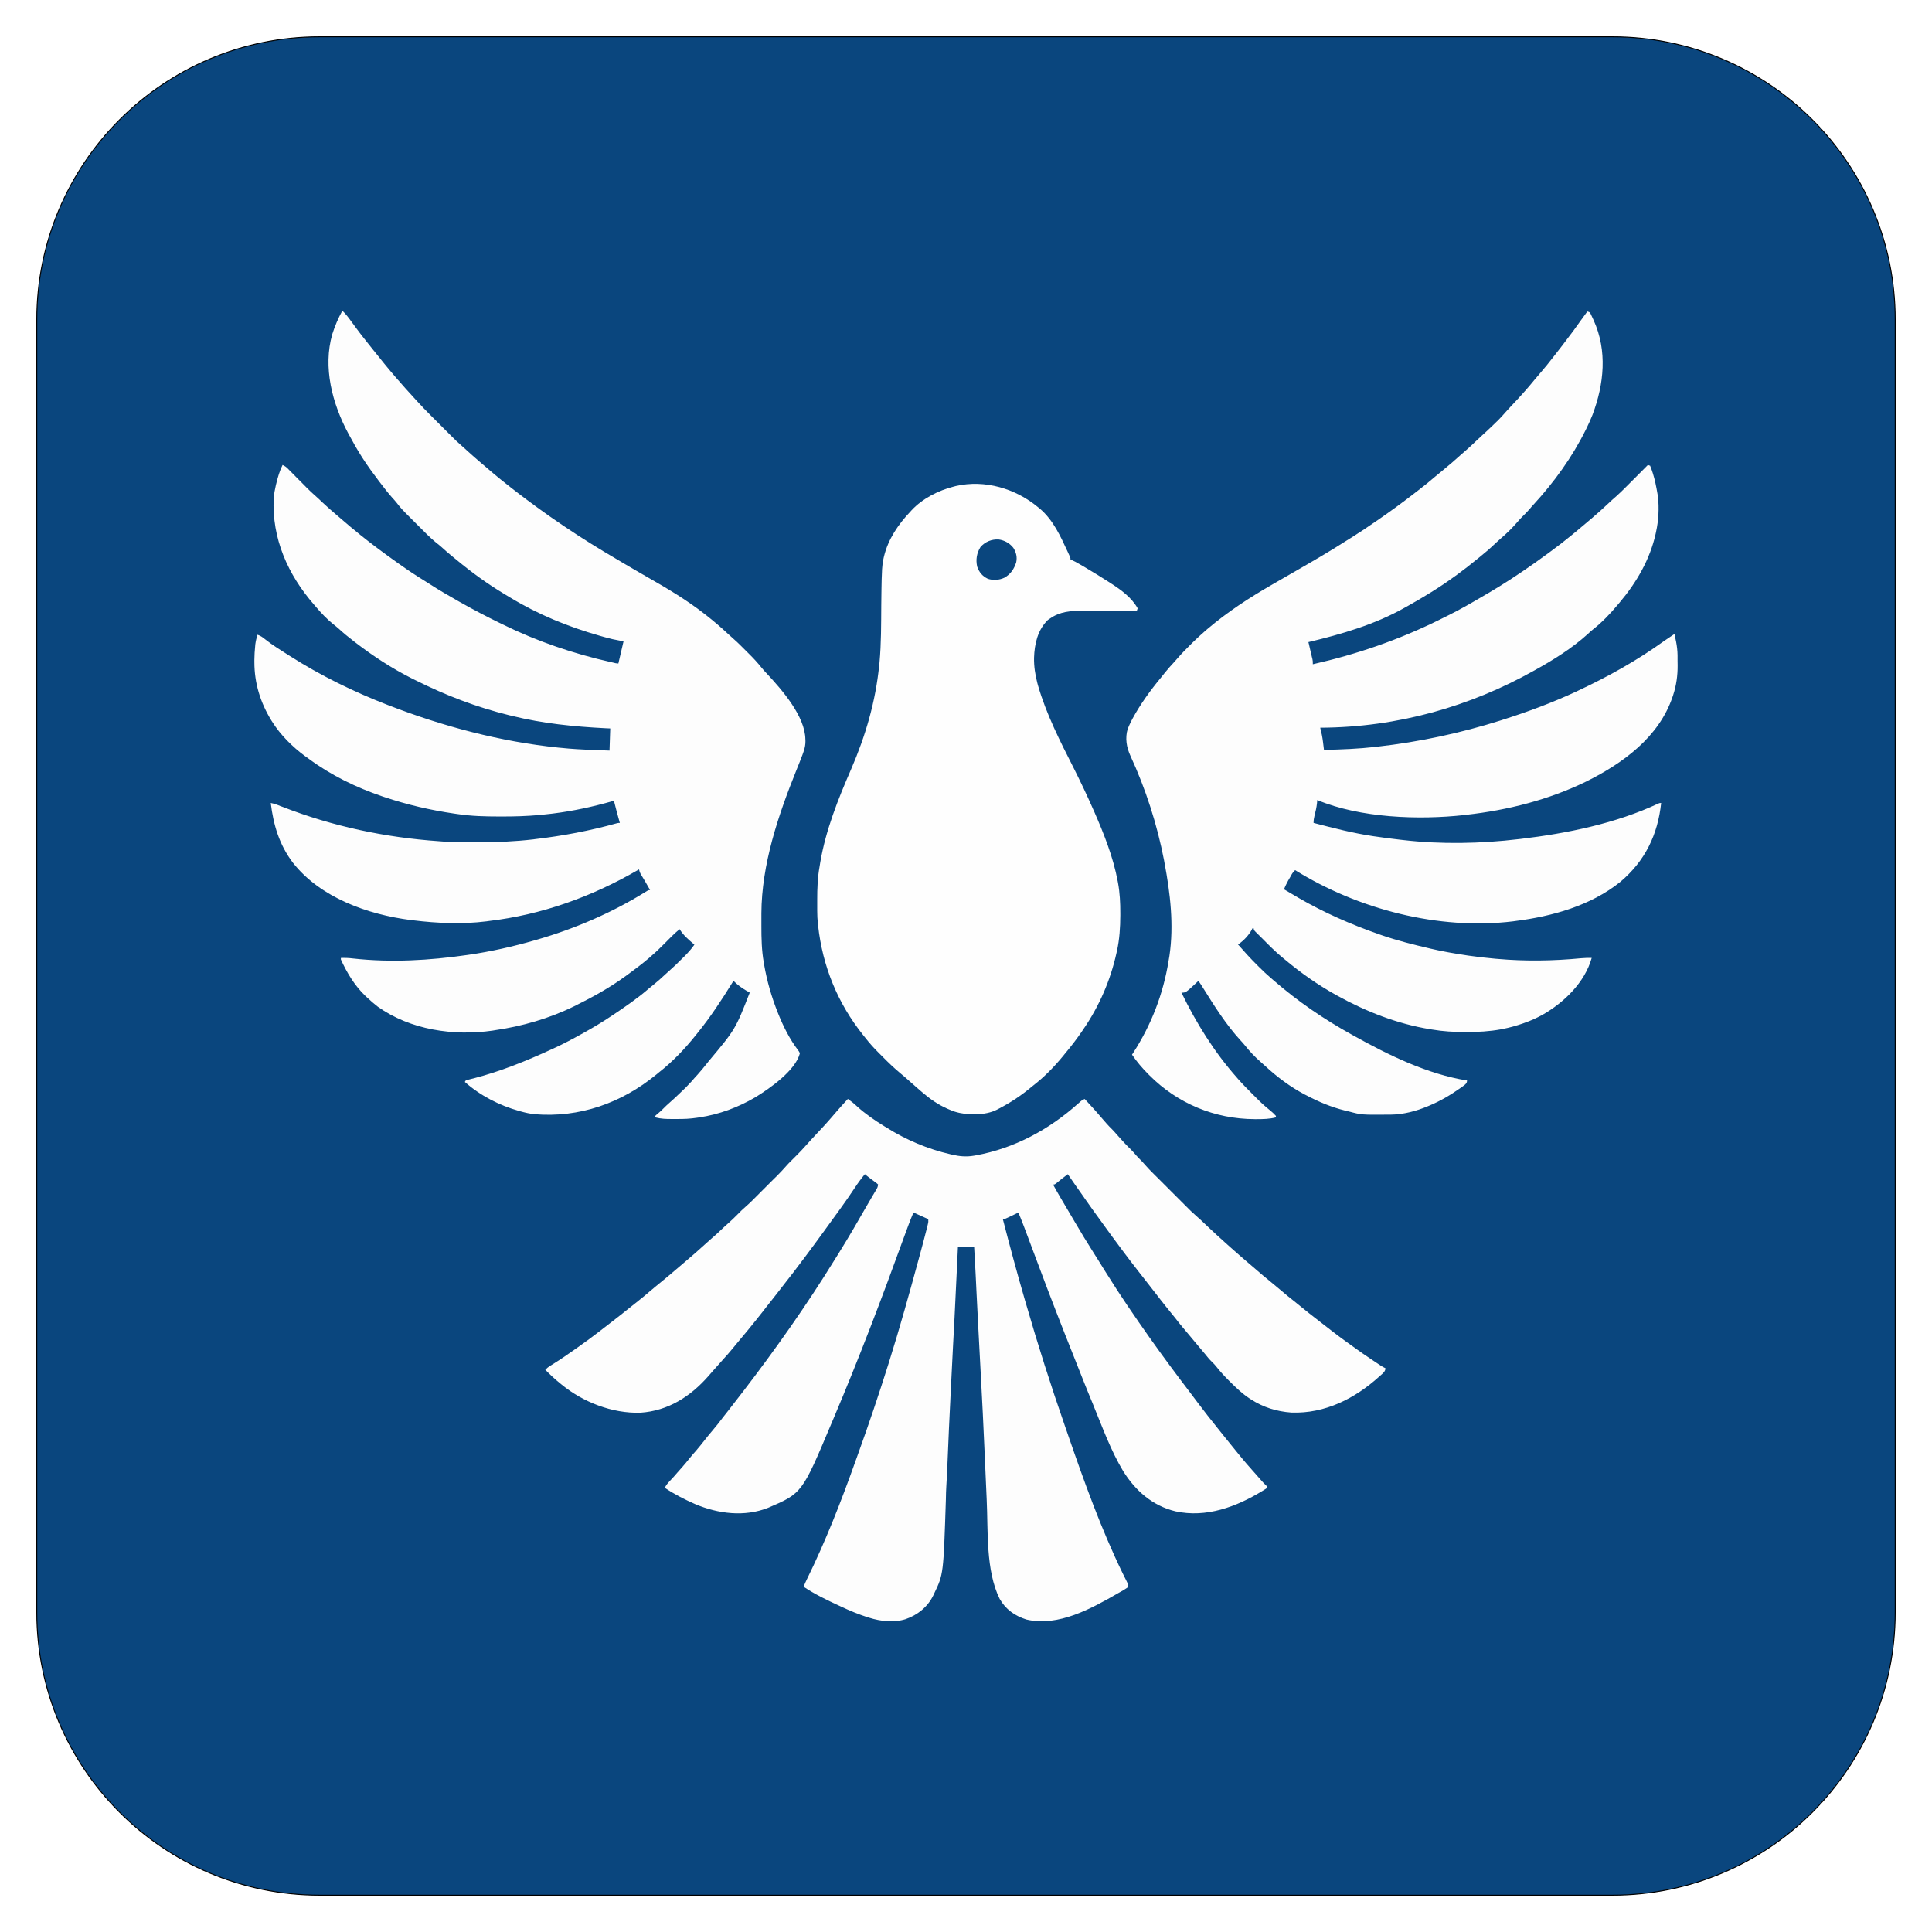
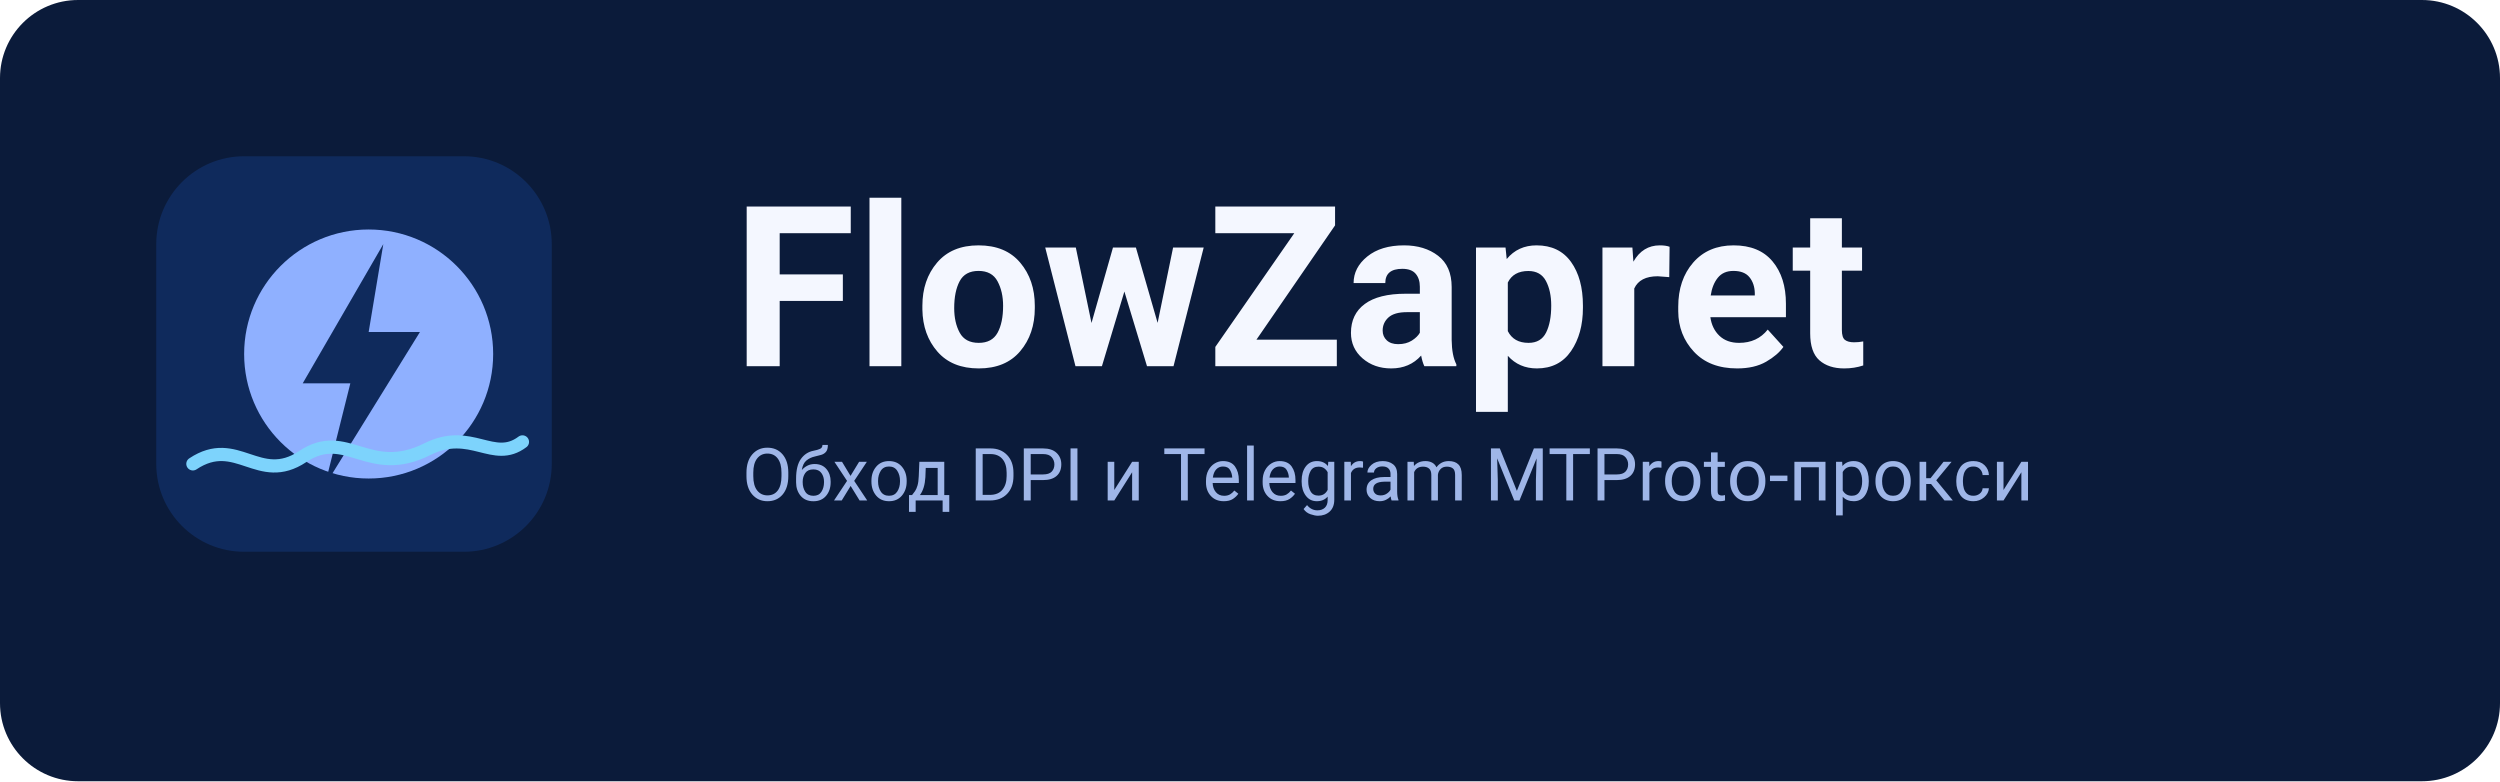
- <svg xmlns="http://www.w3.org/2000/svg" xmlns:ns1="https://boxy-svg.com" id="vector" width="512" height="512" viewBox="0 0 2048 2048">
-   <defs>
-     <ns1:export>
-       <ns1:file format="svg" href="#object-0" />
-     </ns1:export>
-   </defs>
-   <rect style="stroke: rgb(0, 0, 0); fill: rgb(10, 70, 126);" x="39" y="39" width="1970" height="1970" rx="300" ry="300" />
-   <g style="" transform="matrix(0.782315, 0, 0, 0.782315, 222.8688, 233.1652)" id="object-0">
-     <path fill="#FDFDFD" d="M1866,124c3,1 3,1 4.1,2.5 1.1,2.3 2.2,4.5 3.2,6.8l1.2,2.6C1893.3,177.3 1888.6,222.5 1873,264c-2.4,6.1 -5.1,12.1 -8,18l-1.4,2.8c-18.3,36.9 -42.8,70.7 -70.7,101 -1.9,2 -3.7,4.1 -5.4,6.2 -3.3,3.8 -6.8,7.2 -10.3,10.7 -1.9,1.9 -3.6,3.8 -5.4,5.9 -7.2,8.4 -15.2,16.3 -23.6,23.4 -2.4,2.1 -4.8,4.3 -7.2,6.5C1734.6,444.7 1727.9,450.5 1721,456c-1.2,1 -2.5,2 -3.7,3C1708.1,466.6 1698.7,473.9 1689,481l-2,1.4C1666,497.8 1643.7,511.3 1621,524l-2.2,1.2C1578.1,548.2 1533.2,561.2 1488,572l0.6,2.3C1489.4,577.8 1490.2,581.3 1491,584.8l0.9,3.7 0.8,3.5 0.8,3.2C1494,598 1494,598 1494,602c59.7,-13.5 116,-32.9 171,-60l3.2,-1.6c14.6,-7.1 28.9,-14.6 42.9,-22.8 2.9,-1.7 5.9,-3.4 8.8,-5.1 18.8,-10.8 37.3,-22.1 55.2,-34.3 2.2,-1.5 4.3,-2.9 6.5,-4.4 9.3,-6.3 18.4,-12.7 27.4,-19.4 2.2,-1.6 4.4,-3.2 6.6,-4.8 9.8,-7.1 19.3,-14.5 28.7,-22.2 2.5,-2 4.9,-4 7.4,-6.1 6.2,-5.1 12.2,-10.2 18.3,-15.4l1.8,-1.5c8.1,-6.9 15.9,-13.9 23.6,-21.2 3,-2.9 6.1,-5.7 9.3,-8.4 4.8,-4.2 9.2,-8.6 13.7,-13.1l2.6,-2.6c2.7,-2.7 5.4,-5.4 8.1,-8.1 1.8,-1.8 3.7,-3.7 5.5,-5.5C1939,341 1943.5,336.5 1948,332l3,1c1.1,2.6 2.1,5.1 2.9,7.8l0.8,2.4C1957.6,352.3 1959.4,361.6 1961,371l0.6,3.3C1963.4,390.5 1962.5,407.1 1959,423l-0.5,2.3C1950.8,459.9 1932.7,491.1 1910,518c-0.9,1.1 -1.8,2.2 -2.7,3.2 -10.2,12.3 -21.3,23.9 -33.9,33.8 -2.4,1.9 -4.7,4 -6.9,6.1 -21.2,19.2 -46.6,35.1 -71.6,48.9l-2.7,1.5C1708,658.5 1609.8,687.6 1504,688l0.6,2.5 0.8,3.5 0.8,3.4c1.4,6.8 2,13.7 2.9,20.6 23.5,-0.4 46.7,-1.4 70,-4l2.3,-0.3C1638.3,707.3 1694.3,695.3 1749,678l2.1,-0.7C1785.1,666.5 1818.6,654.1 1851,639l3.1,-1.5c40.6,-19 79.6,-40.8 116,-67.1C1974.7,567.2 1979.3,564.1 1984,561c0.5,2.2 1,4.4 1.4,6.6l0.8,3.7c1.2,6.2 1.9,12.2 2,18.5l0,2.2c0,1.5 0,3.1 0,4.6 0,2.3 0,4.6 0.1,6.9 0.1,13.7 -1.7,27 -6,40.1l-0.8,2.4c-18.4,54.7 -67.2,90.1 -116.8,114.8C1813.7,785.7 1758.3,799.7 1702,806l-3.1,0.4C1637.1,813.2 1558.2,810.3 1500,786l-0.3,3.9c-0.6,5.9 -1.9,11.5 -3.4,17.2C1495.5,810.5 1495,813.4 1495,817c26.8,7 53.6,13.9 81,18l2.2,0.3c11.1,1.7 22.3,3.1 33.5,4.4 1.5,0.2 3,0.3 4.5,0.5C1667.7,846.2 1721.6,845.1 1773,839l2.7,-0.3c62.9,-7.5 128.8,-20.9 186.6,-48C1964,790 1964,790 1966,790c-4.6,43.1 -21.8,78.5 -55.2,106.8C1870.8,929.1 1818.2,943.7 1768,950l-2.8,0.4C1664.6,962.6 1555.5,934.1 1470,881c-2.3,2.2 -3.9,4.3 -5.4,7.1l-1.3,2.4L1461.9,892.9l-1.4,2.4C1458.5,899.1 1456.5,902.9 1455,907c5.7,3.4 11.3,6.7 17,10l2,1.2C1508.9,938.5 1545.9,954.7 1584,968l3.4,1.2C1608.6,976.5 1630.2,981.9 1652,987l2.1,0.5c15.7,3.7 31.6,6.4 47.5,8.8l2.5,0.4C1716.3,998.5 1728.6,999.9 1741,1001l3.6,0.3c37.5,3.3 75.4,2.7 112.8,-0.9 4.9,-0.4 9.6,-0.6 14.5,-0.5 -9.3,33.3 -37.7,60.7 -67,77.3 -7.8,4.2 -15.6,7.8 -24,10.7l-2.2,0.8c-9,3.1 -18,5.7 -27.4,7.5l-2.4,0.5c-15.5,2.8 -30.9,3.7 -46.6,3.6l-2.8,-0c-14.7,-0 -29.1,-0.8 -43.7,-3.3l-3.1,-0.5C1608.6,1089.3 1566.2,1072.7 1527,1051l-2,-1.1C1500.6,1036.3 1477.3,1019.9 1456,1002c-1.1,-0.9 -2.1,-1.7 -3.2,-2.6 -9.6,-7.9 -18.3,-16.7 -27,-25.5 -3.2,-3.2 -6.4,-6.4 -9.7,-9.6C1414,962 1414,962 1414,960h-2l-0.7,1.7C1407.2,969.2 1400.8,975.9 1394,981h-2c8.6,9.9 17.3,19.5 26.6,28.7l2.7,2.7C1426.4,1017.5 1431.5,1022.3 1437,1027c1.2,1.1 2.5,2.2 3.7,3.2C1473.4,1058.7 1509.1,1083 1547,1104l2.9,1.6C1596.3,1131.5 1649.9,1157.7 1703,1166c-0.2,3.3 -1.1,4.1 -3.7,6.4 -1.2,0.9 -2.4,1.8 -3.6,2.6l-2,1.4C1680.6,1185.7 1666.8,1193.8 1652,1200l-1.9,0.8c-15.9,6.7 -33.3,11.3 -50.6,11.5l-2.8,0c-36.6,0.3 -36.6,0.3 -53.8,-4.3 -1.8,-0.4 -3.7,-0.9 -5.5,-1.3C1519,1202.1 1501.8,1194.9 1485,1186l-2,-1c-19.5,-10.3 -37.4,-23.7 -53.6,-38.7 -2.1,-2 -4.3,-3.9 -6.5,-5.8 -7.6,-6.7 -14.4,-13.9 -20.7,-21.8 -2.1,-2.6 -4.3,-5.1 -6.6,-7.5 -19.3,-21.2 -34.9,-45.9 -50,-70.1 -2.1,-3.4 -4.3,-6.8 -6.6,-10.1l-1.8,1.7C1321.9,1047 1321.9,1047 1316,1047c20.3,41.6 44.3,80.3 75,115l1.9,2.2c6,6.8 12.3,13.2 18.7,19.6 1.8,1.8 3.5,3.5 5.3,5.3 6,6.1 12.1,11.8 18.8,17.1C1438.7,1208.6 1441.4,1211.1 1444,1214v2c-8.8,2.3 -17.5,2.4 -26.5,2.4l-2.3,-0c-54.2,-0.2 -104.5,-21.2 -142.6,-59.4l-1.5,-1.5C1262.8,1149.2 1255.5,1140.6 1249,1131l1.2,-1.8c24.9,-38.3 41.2,-80.6 48.4,-125.6 0.3,-2.2 0.7,-4.3 1.1,-6.5C1305.9,955.4 1300.8,912 1293,871l-0.6,-3.4c-9.4,-48.6 -24.8,-96.5 -45.5,-141.4 -5.3,-11.4 -7.5,-24 -3.8,-36.4 1.5,-3.8 3.1,-7.3 4.9,-10.8l1.7,-3.3c10.6,-19.5 24,-38.1 38.2,-55.2 2,-2.5 4,-5 6,-7.5 3.9,-4.9 8.1,-9.4 12.3,-14 2,-2.2 4,-4.4 5.9,-6.7 4.5,-5.2 9.4,-10 14.2,-14.9 1.6,-1.6 3.2,-3.2 4.8,-4.8C1336.6,567.3 1342.1,562 1348,557c1,-0.9 2.1,-1.8 3.1,-2.7C1378.5,531 1407.9,511.9 1439,494c2.1,-1.2 4.3,-2.5 6.4,-3.7 8.6,-5 17.3,-10 25.9,-14.9 23.1,-13.3 46.1,-26.6 68.5,-41 2.3,-1.5 4.6,-2.9 6.9,-4.3C1558,423 1569.1,415.6 1580,408l2.5,-1.7c16.2,-11.2 32.2,-22.8 47.8,-34.9 2,-1.6 4.1,-3.1 6.1,-4.7 8.1,-6.2 16,-12.5 23.7,-19.2 2.8,-2.4 5.6,-4.7 8.4,-6.9 9.2,-7.5 18.3,-15.3 27.1,-23.3 2.1,-1.9 4.2,-3.7 6.3,-5.5 4.3,-3.7 8.4,-7.6 12.5,-11.5 4.9,-4.7 9.9,-9.3 14.9,-13.8 4.7,-4.3 9.2,-8.7 13.7,-13.1l1.9,-1.8c3.7,-3.7 7.1,-7.5 10.5,-11.4 3.1,-3.6 6.5,-7 9.7,-10.5 5.5,-5.8 10.8,-11.6 16.1,-17.6l1.7,-1.9c4.1,-4.6 7.9,-9.3 11.8,-14 2.7,-3.3 5.6,-6.6 8.4,-9.9 5.5,-6.3 10.7,-12.8 15.8,-19.4 1.3,-1.7 2.7,-3.5 4.1,-5.2 6.3,-8 12.5,-16.1 18.6,-24.3 1.8,-2.4 3.7,-4.9 5.5,-7.3C1853.3,141.3 1859.7,132.7 1866,124ZM179,123c4.5,4.2 8.1,9 11.7,14 1.2,1.7 2.5,3.4 3.8,5.1l1.8,2.5C200.1,149.8 204,154.9 208,160l1.3,1.6c7,8.9 14.1,17.8 21.2,26.5C231.8,189.8 233.1,191.4 234.4,193c5.8,7.1 11.6,14.1 17.6,21l1.6,1.8c7.1,8.2 14.3,16.3 21.7,24.3 1.4,1.5 2.7,3 4.1,4.5 6.4,7.1 13,13.9 19.7,20.6 1,1 2,2 3.1,3.1 2.1,2.1 4.2,4.2 6.3,6.3 2.7,2.7 5.4,5.4 8.1,8.1 2.1,2.1 4.2,4.2 6.3,6.3 1,1 2,2 3,3 5,5.1 10.1,10 15.6,14.7 2.5,2.1 4.9,4.4 7.3,6.6 6.1,5.6 12.3,10.9 18.6,16.3 1.8,1.5 3.6,3.1 5.4,4.6C379.7,340.2 386.8,346.2 394,352l2.3,1.8C410.9,365.6 425.8,376.9 441,388l2.3,1.7C454.7,398 466.3,406.1 478,414l3.3,2.2c22.4,15.1 45.4,29.4 68.7,43 3.4,2 6.8,4 10.1,6C570.9,471.5 581.7,477.9 592.6,484.1 619.4,499.3 645.7,515 670,534l2.7,2.1c9.9,7.8 19.4,15.9 28.6,24.5 2.7,2.5 5.4,5 8.2,7.4 5.4,4.7 10.5,9.9 15.6,15 1.7,1.7 3.4,3.4 5.1,5.1 6,5.9 11.5,11.9 16.8,18.5 2.3,2.9 4.7,5.5 7.3,8.2 20.5,22 51.7,57.6 52.1,89l0.1,2.2C806.7,714.9 803.2,722.9 800,731l-0.8,2.2c-1.7,4.4 -3.5,8.8 -5.3,13.2 -24.5,60.9 -46.8,126.9 -47.1,193.2l-0,3.2c-0,3.4 -0,6.8 -0,10.3l-0,3.5C746.8,973.3 747.1,989.6 750,1006l0.5,3.1C754.4,1031.4 760.6,1053 769,1074l0.8,2c6.8,16.9 15.5,34.3 26.6,48.8C797.6,1126.4 797.6,1126.4 799,1129c-5.8,23.4 -40.7,47.7 -60.3,59.7 -23.3,13.7 -49,23.3 -75.8,27.3l-3.3,0.5c-9.1,1.4 -18,1.8 -27.3,1.7 -2.3,-0 -4.6,0 -6.9,0C617.9,1218.3 610.5,1218 603,1216v-2c1.5,-1.5 1.5,-1.5 3.6,-3.2 2.8,-2.3 5.4,-4.7 7.9,-7.3 2.3,-2.4 4.7,-4.6 7.2,-6.8 4.2,-3.7 8.3,-7.4 12.3,-11.3l2,-1.9c8.4,-7.9 8.4,-7.9 16.3,-16.4 2.6,-3.1 5.3,-6.1 8.1,-9.1 4.4,-4.9 8.5,-9.9 12.6,-15.1l2.2,-2.8C711.5,1096.8 711.5,1096.8 731,1047c-1.9,-1.3 -1.9,-1.3 -4.4,-2.6 -6.4,-3.7 -12.4,-8.1 -17.6,-13.4l-1.2,1.9C693,1056.8 677.8,1080.1 660,1102l-2,2.5C643.4,1122.8 626.5,1140.6 608,1155c-1.2,0.9 -2.3,1.9 -3.5,2.9 -47.1,38.7 -104.2,58.9 -165.2,53.8C433.1,1211 427.1,1209.7 421,1208l-2.5,-0.7C391.9,1199.9 365.6,1186.4 345,1168c1,-2 1,-2 3,-2.7l2.6,-0.6 3,-0.8L357,1163.1c36.3,-9.4 70.9,-23.4 105,-39.1l2.9,-1.3C478.6,1116.4 491.8,1109.4 505,1102l2.7,-1.5C519.8,1093.7 531.5,1086.7 543,1079l2.6,-1.7c16.7,-11.2 33.4,-22.6 48.6,-35.8 2.6,-2.2 5.2,-4.3 7.8,-6.4 4.6,-3.6 8.9,-7.6 13.2,-11.6 2.8,-2.6 5.6,-5.2 8.5,-7.7 4.9,-4.2 9.4,-8.7 14,-13.3 1.5,-1.4 2.9,-2.9 4.4,-4.3C647.2,993.1 651.9,988 656,982l-1.6,-1.4C647.5,974.7 640.7,968.8 636,961c-7.1,5.8 -13.5,12.4 -20,19C610.2,985.9 604.3,991.6 598,997l-2.9,2.6C585.4,1007.9 575.3,1015.5 565,1023l-2.5,1.8C541.5,1040.1 519.2,1052.5 496,1064l-2.8,1.4C459.4,1082 422.2,1092.7 385,1098l-2.3,0.4C329.8,1106.1 271.1,1097.4 227,1066c-4.9,-3.8 -9.5,-7.8 -14,-12l-2.5,-2.3C195.9,1037.8 185.3,1020.3 177,1002v-2c5.5,-0.2 10.9,0 16.4,0.7C244.9,1006.4 296.9,1003.4 348,996l2.1,-0.3C380.5,991.3 410.5,984.5 440,976l3.1,-0.9c50.9,-14.7 101.5,-36.5 146.5,-64.5C593.8,908 593.8,908 596,908c-2.1,-3.8 -4.3,-7.5 -6.5,-11.3l-1.3,-2.2c-0.9,-1.5 -1.8,-3 -2.7,-4.5l-1.3,-2.2 -1.2,-2C582,883.9 581.4,882.1 581,880l-1.8,1C516.8,917.2 448.8,941.6 377,950l-2.8,0.4C341.6,954.5 307.6,953 275,949l-3.4,-0.4C213.7,941.2 149.1,918.3 111.9,870.8 93.6,846.6 85.6,819.8 82,790c3.5,0.6 6.6,1.5 9.9,2.9l2.9,1.2L98.1,795.3c67.7,26.4 139.2,41.5 211.6,46.5 2.2,0.2 4.3,0.3 6.5,0.5 8.5,0.7 16.9,0.9 25.4,0.9 1.4,0 2.7,0 4.1,0 2.9,0 5.7,0 8.6,0 2.9,-0 5.7,0 8.6,0C388,843.3 413,842.2 438,839.3l2.1,-0.3c37.5,-4.4 74.7,-11.4 111.1,-21.6C553,817 553,817 555,817l-0.7,-2.5c-2.6,-9.1 -5,-18.3 -7.3,-27.5l-2.2,0.6C518.4,795.1 491.7,800.9 464.4,804.3l-3.5,0.4C456.9,805.2 452.9,805.6 449,806l-2.8,0.3C429.1,807.8 412,808.4 394.8,808.3l-3.8,-0C372.2,808.3 353.7,807.8 335,805c-1.4,-0.2 -2.8,-0.4 -4.2,-0.6C298.5,799.7 267,792.4 236,782l-3,-1c-35.2,-12 -69.2,-28.5 -99.1,-50.6 -1.7,-1.3 -3.5,-2.5 -5.3,-3.8C111.8,714.3 95.1,697.8 84,680l-1.1,-1.7C67.9,653.9 59.8,627.7 59.8,599.1l0,-3C59.9,589.7 60.2,583.3 60.9,577l0.2,-2.2C61.7,570.4 62.7,566.3 64,562c4.2,1.4 7,3.4 10.4,6.2C84.1,575.9 94.6,582.4 105,589l2.7,1.7C149.4,617.3 193.9,639.1 240,657l2.1,0.8C315.9,686.4 393.2,706.9 472,715l2.4,0.2C489.2,716.8 504,717.6 518.9,718.1c2.2,0.1 4.3,0.2 6.5,0.3C530.6,718.6 535.8,718.8 541,719l1,-30 -6.8,-0.3C492.6,686.5 450.5,682.3 409,672l-3.9,-0.9c-44.2,-10.9 -85.7,-26.8 -126.3,-47.1 -1.7,-0.8 -3.4,-1.7 -5.1,-2.5C246.1,607.6 220.4,590.8 196,572l-1.9,-1.5c-6.8,-5.2 -13.4,-10.6 -19.7,-16.4 -2.5,-2.3 -5.2,-4.4 -7.9,-6.5C157.9,540.6 150.2,532.5 143,524l-2.4,-2.8C105.2,480.7 83.3,431.3 86,377c0.5,-6.1 1.6,-12 3,-18l0.6,-2.3C91.7,348.1 94.1,339.9 98,332c3.1,1.4 5.2,2.9 7.5,5.3l2,2.1a363717920,363717920 0,0 1,2.2 2.2l2.3,2.3c2.4,2.4 4.8,4.9 7.2,7.3 2.4,2.4 4.8,4.8 7.2,7.2 1.5,1.5 3,3 4.4,4.5 4,4 8,7.8 12.3,11.5 3.1,2.7 6,5.5 8.9,8.3 6.5,6.1 13.2,12 20.1,17.8 2.5,2.2 5,4.3 7.6,6.5C186.4,412.8 193.1,418.5 200,424c1.1,0.9 2.2,1.8 3.3,2.7C219.4,439.7 236.1,452 253,464l2.4,1.7c11.2,8 22.6,15.6 34.3,22.8 2.3,1.4 4.6,2.9 6.8,4.3C309.7,501.4 323.3,509.2 337,517l2.5,1.4c17.2,9.7 34.7,18.9 52.4,27.5 1.4,0.7 2.9,1.4 4.3,2.1 46.9,23.1 96.2,39.8 147.1,51.2l2.3,0.5C549.3,600.7 549.3,600.7 553,601l7,-30 -15,-3c-2.5,-0.6 -5,-1.2 -7.4,-1.9l-3.8,-1c-1.3,-0.4 -2.6,-0.7 -3.9,-1.1l-2.1,-0.6c-42.6,-12.1 -83.3,-28.7 -121.2,-51.7 -2.5,-1.5 -5,-3 -7.5,-4.5 -23,-13.8 -44.8,-29.6 -65.4,-46.7C331.2,458.4 328.7,456.3 326.1,454.3c-4.3,-3.5 -8.4,-7.2 -12.5,-10.9 -2.3,-2.1 -4.7,-4 -7.2,-5.9 -8.5,-6.9 -16.1,-14.8 -23.9,-22.6 -2.7,-2.7 -5.4,-5.4 -8.1,-8.1 -15.6,-15.6 -15.6,-15.6 -21.8,-23.6 -1.9,-2.4 -4,-4.7 -6.1,-7C241.1,370.1 236,363.6 231,357l-1.8,-2.3C221.1,344 213.2,333.3 206,322l-2,-3.2C198.3,309.8 193.1,300.4 188,291l-1.1,-2c-21.5,-40.2 -34.5,-89.3 -21.5,-134.3C168.9,143.6 173.4,133.2 179,123ZM864,1191c4.4,3.1 8.4,6.3 12.3,10 11.2,10.2 24,19 36.9,26.9 1.2,0.7 2.4,1.5 3.6,2.2C943.3,1246.7 972.5,1259 1003,1266l2.1,0.5c10.3,2.4 19.5,3.2 29.9,1.4l2.3,-0.4c52.3,-9.5 99.4,-35 138.8,-70.3 5.3,-4.7 5.3,-4.7 8.8,-6.1 7.4,8 14.8,16 21.8,24.3 5,5.8 9.9,11.6 15.4,16.9 2.4,2.4 4.5,4.9 6.7,7.4 6.2,7.1 12.7,14.1 19.5,20.7 2.4,2.4 4.6,5 6.8,7.6 2.2,2.5 4.6,4.8 6.9,7.1 1.6,1.7 3.2,3.4 4.7,5.2 5.6,6.5 11.8,12.5 17.9,18.5 1.3,1.3 2.7,2.7 4,4 2.8,2.8 5.6,5.6 8.4,8.4 3.6,3.6 7.1,7.1 10.7,10.7 2.8,2.8 5.5,5.5 8.3,8.3 1.3,1.3 2.6,2.6 3.9,3.9 8.9,9 8.9,9 18.3,17.4 3,2.6 5.9,5.3 8.7,8 1.3,1.2 2.6,2.4 3.9,3.7l2,1.9c10.9,10.2 10.9,10.2 22,20.2 2.3,2 4.6,4.1 6.9,6.2 8.3,7.4 16.7,14.7 25.1,21.9 1.8,1.5 3.6,3.1 5.4,4.6 14,12.1 14,12.1 28.4,23.9 4.1,3.3 8.1,6.7 12.1,10.1 4.5,3.9 9,7.6 13.8,11.3 2.5,1.9 4.9,3.9 7.3,5.9 10.3,8.5 20.7,16.7 31.3,24.8 4.5,3.4 9,6.9 13.4,10.4 7.1,5.5 14.2,10.9 21.5,16.1 2.5,1.8 5,3.6 7.5,5.4 9.3,6.8 18.8,13.4 28.5,19.8l1.8,1.2c1.7,1.1 3.4,2.3 5.1,3.4l3,2c2.2,1.4 4.3,2.6 6.6,3.7 -0.4,4.5 -3.5,6.8 -6.7,9.6l-1.8,1.6C1551.2,1596.9 1510.7,1617.6 1465,1616c-20.1,-1.5 -38.1,-7 -55,-18l-1.9,-1.2c-9.9,-6.5 -18.2,-14.6 -26.6,-22.9l-1.5,-1.5c-6.1,-6.1 -11.8,-12.3 -17.1,-19.1 -1.7,-2.1 -3.5,-4 -5.4,-5.8 -3.7,-3.5 -6.8,-7.4 -10,-11.4C1344.7,1532.7 1341.9,1529.3 1339,1526c-4.3,-5 -8.5,-10.1 -12.7,-15.2 -2.6,-3.2 -5.3,-6.3 -7.9,-9.4 -3.7,-4.3 -7.2,-8.7 -10.6,-13.2 -1.9,-2.5 -4,-5 -6,-7.4 -4.9,-5.9 -9.6,-12 -14.4,-18 -1.3,-1.7 -2.7,-3.4 -4,-5.2 -6.3,-8 -12.5,-16 -18.7,-24 -2.4,-3.1 -4.8,-6.2 -7.2,-9.2 -7.1,-9.1 -14.1,-18.2 -21,-27.5 -1.5,-2 -2.9,-3.9 -4.4,-5.9 -6.9,-9.2 -13.7,-18.5 -20.4,-27.8 -1.6,-2.3 -3.3,-4.6 -4.9,-6.8C1199.4,1346.4 1192.2,1336.2 1185,1326l-1.7,-2.5C1176.1,1313.4 1169,1303.2 1162,1293c-5.4,4 -10.7,8.2 -15.9,12.5C1144,1307 1144,1307 1142,1307c6.9,12.6 14.3,25 21.6,37.3 2.7,4.6 5.5,9.2 8.2,13.9 8,13.6 16.1,27.1 24.6,40.4 2.3,3.7 4.7,7.4 7,11.1 2.6,4.1 5.2,8.2 7.7,12.4 1.1,1.8 2.3,3.6 3.4,5.4 18.4,29.6 38.2,58.4 58.3,86.9l1.5,2.1c17.5,24.7 35.6,49 53.9,73 3.5,4.5 6.9,9.1 10.3,13.7 8.6,11.4 17.4,22.7 26.4,33.8 1.3,1.7 2.7,3.3 4,5l2,2.5c1.3,1.7 2.6,3.3 4,5 4.2,5.3 8.5,10.5 12.8,15.8 1.5,1.8 3,3.6 4.4,5.4 8.3,10.3 16.9,20.3 25.8,30.1 2,2.2 3.9,4.4 5.8,6.6 2,2.3 4,4.5 6.2,6.6C1432,1716 1432,1716 1432,1718c-1.6,1.3 -1.6,1.3 -3.9,2.7l-2.6,1.6c-35.2,21.5 -76,36.6 -117.6,27.5 -31.1,-7.5 -54.3,-27.9 -70.9,-54.5C1220.4,1667.7 1209.2,1636.7 1197,1607l-0.9,-2.3C1191.3,1593.2 1186.6,1581.6 1182,1570l-0.7,-1.8c-16,-40.1 -31.9,-80.3 -47.3,-120.7 -1.1,-3 -2.3,-6 -3.4,-9 -5.4,-14.1 -10.6,-28.2 -15.9,-42.3 -3.7,-9.9 -7.4,-19.8 -11.1,-29.6 -0.7,-1.8 -1.4,-3.7 -2.1,-5.5 -2.1,-5.4 -4.2,-10.8 -6.5,-16.1l-1.7,0.8c-2.6,1.2 -5.1,2.5 -7.7,3.7l-2.7,1.3 -2.6,1.2 -2.4,1.1C1076,1354 1076,1354 1074,1354c9.5,36.8 19.4,73.5 30,110l1.1,3.7c16.2,56.1 33.9,111.7 53.1,166.8 1.3,3.7 2.6,7.5 3.9,11.2 21.9,63.5 44.8,127.5 74.2,188l1.6,3.2c1,2 2,4 3,6l1.3,2.7 1.2,2.4C1244,1850 1244,1850 1243,1853c-1.8,1.3 -1.8,1.3 -4.1,2.7l-2.6,1.6L1233.4,1858.9l-3,1.7c-36.1,20.8 -81.4,46.1 -124.6,35.8 -15.6,-5 -27.9,-13.6 -36.1,-27.9 -19.1,-38.7 -15.6,-92 -17.6,-134.3 -0.2,-3.8 -0.3,-7.6 -0.5,-11.4 -0.8,-18.1 -1.6,-36.2 -2.4,-54.3 -1.4,-34 -3.2,-68 -5,-102 -1.3,-23.9 -2.6,-47.9 -3.8,-71.8l-0.1,-2c-0.7,-13.8 -1.4,-27.7 -2.1,-41.5 -0.2,-4.9 -0.5,-9.8 -0.7,-14.7 -0.2,-3.4 -0.3,-6.7 -0.5,-10.1 -0.6,-11.5 -1.2,-22.9 -1.9,-34.4h-22l-0.4,8.5c-4.5,94.1 -4.5,94.1 -6.2,124.8 -1.2,22.5 -2.3,45 -3.4,67.4l-0.1,2.6c-1.4,27.9 -2.7,55.8 -3.8,83.7 -0.5,12.2 -1,24.4 -1.8,36.6 -0.4,5.8 -0.5,11.7 -0.6,17.6C993.5,1835 993.5,1835 981,1861l-1.3,2.8C972,1879.5 958.4,1890.4 942,1896c-15.7,4.8 -33.6,2.9 -49,-2l-2.4,-0.7C878.4,1889.3 866.6,1884.5 855,1879l-2.8,-1.3C835.7,1870.1 819.1,1862.1 804,1852c1.3,-3.4 2.8,-6.7 4.4,-10 25.4,-51.6 46.4,-105.4 65.7,-159.6 1.2,-3.4 2.5,-6.9 3.7,-10.3C892.4,1631.7 906.1,1591 919,1550l0.9,-2.9C934.5,1500.7 947.5,1453.8 960.3,1406.8l0.9,-3.3c3.2,-11.6 6.2,-23.2 9.2,-34.8l0.8,-3.1 0.7,-2.9 0.6,-2.5c0.6,-2.5 0.6,-2.5 0.4,-6.3l-20,-9c-4.6,10.6 -8.5,21.5 -12.5,32.4 -30.1,83.1 -61.5,165.8 -96,247.1 -1,2.4 -2,4.7 -3,7.1C801.9,1725.3 801.9,1725.3 756,1745c-32,12.7 -67.8,8.2 -99,-5 -14.3,-6.3 -28,-13.3 -41,-22 1.6,-3.7 3.9,-6.3 6.7,-9.3 0.9,-1 1.8,-2 2.7,-2.9L628,1703c1.8,-2 3.5,-4 5.3,-6.1 1.8,-2.1 3.7,-4.2 5.6,-6.3 3.7,-4.1 7.2,-8.4 10.6,-12.7 2.7,-3.3 5.5,-6.6 8.4,-9.8 4.5,-5.2 8.8,-10.6 13,-16 3.1,-4 6.3,-7.9 9.6,-11.7 4.9,-5.7 9.5,-11.6 14,-17.6C697.4,1619.2 700.2,1615.6 703,1612c5.3,-6.7 10.5,-13.5 15.7,-20.3 0.9,-1.2 1.8,-2.4 2.8,-3.6 44.3,-57.7 86.2,-117 124.4,-178.9 2.1,-3.4 4.2,-6.8 6.3,-10.1 13.3,-21.3 25.9,-43.2 38.4,-65 2.3,-3.9 4.6,-7.9 6.9,-11.8l1.6,-2.7c1,-1.6 1.9,-3.3 2.9,-4.9C904.2,1311 904.2,1311 905,1307c-1.7,-1.6 -1.7,-1.6 -3.9,-3.2l-2.5,-1.9L896,1300c-1.7,-1.3 -3.4,-2.6 -5.1,-3.9l-2.3,-1.8L887,1293c-4.9,5.9 -9.4,12 -13.6,18.4C860.9,1330.4 847.3,1348.6 834,1367l-2.1,2.9c-8.8,12.1 -17.6,24.1 -26.6,36.1 -1.7,2.2 -3.3,4.4 -5,6.6 -7,9.4 -14.2,18.8 -21.5,28 -2.4,3.1 -4.8,6.2 -7.2,9.3 -6.1,7.8 -12.1,15.6 -18.3,23.3 -1.4,1.8 -2.8,3.5 -4.1,5.3C743.5,1485.8 737.8,1492.9 732,1500c-1.5,1.8 -2.9,3.6 -4.4,5.4 -3.8,4.6 -7.7,9.2 -11.5,13.8 -3,3.5 -5.8,7 -8.7,10.5 -3.6,4.5 -7.4,8.7 -11.3,13 -1.9,2.1 -3.8,4.2 -5.6,6.3 -3.4,3.9 -6.9,7.7 -10.3,11.6 -1.8,2.1 -3.6,4.1 -5.4,6.2 -24.4,27.7 -54.5,46.9 -92.1,49.4C544.6,1617.3 505.2,1601.9 476,1578l-1.8,-1.5C467.1,1570.8 460.4,1564.6 454,1558c2.1,-2.2 4.2,-3.8 6.7,-5.4l2.3,-1.4L465.4,1549.7c9.6,-6 18.9,-12.4 28.2,-19 2.3,-1.6 4.5,-3.2 6.8,-4.8 9.4,-6.6 18.5,-13.4 27.6,-20.4 2.4,-1.8 4.7,-3.6 7.1,-5.5 1.6,-1.2 3.2,-2.4 4.8,-3.7 2.1,-1.6 4.1,-3.2 6.2,-4.8 6.7,-5.1 13.3,-10.4 19.9,-15.7 4.4,-3.6 8.8,-7.1 13.2,-10.5 5.7,-4.4 11.2,-9.1 16.7,-13.8 5.5,-4.7 11.1,-9.2 16.7,-13.8 6.4,-5.2 12.6,-10.5 18.8,-15.8 3.3,-2.8 6.6,-5.7 10,-8.5 10.4,-8.8 20.7,-17.7 30.7,-26.9 2.2,-2 4.5,-4 6.7,-6C683,1377 687,1373.3 691,1369.5c3.9,-3.7 7.9,-7.4 12,-11 4,-3.5 7.7,-7.2 11.5,-11 3.6,-3.7 7.2,-7.3 11.1,-10.6 5.2,-4.5 10,-9.3 14.8,-14.2 1,-1 2,-2 2.9,-2.9 2,-2 4.1,-4.1 6.1,-6.1 2.6,-2.6 5.2,-5.2 7.8,-7.8 2,-2 4,-4 6.1,-6.1 1.4,-1.4 2.8,-2.8 4.3,-4.2 4.5,-4.5 8.8,-9.1 13,-13.9 1.9,-2.2 4,-4.3 6.1,-6.4l2.4,-2.4 4.9,-4.9c4.3,-4.3 8.5,-8.6 12.5,-13.2 2.3,-2.7 4.7,-5.3 7.1,-7.9l1.5,-1.6c3.5,-3.7 6.9,-7.4 10.4,-11.2C830.8,1228.5 836,1222.9 841,1217c2.1,-2.4 4.2,-4.9 6.3,-7.3l1.7,-2C853.9,1202.1 858.9,1196.5 864,1191Z" id="path_0" />
-     <path fill="#FEFEFE" d="M 1121.65 389.212 L 1124.35 391.412 C 1142.15 406.612 1152.05 428.312 1161.65 449.212 L 1162.85 451.812 L 1163.95 454.212 L 1164.95 456.412 C 1165.65 458.212 1165.65 458.212 1165.65 460.212 L 1167.75 461.012 C 1170.95 462.312 1173.85 464.012 1176.75 465.712 L 1178.55 466.712 C 1180.45 467.812 1182.35 468.912 1184.25 470.012 L 1186.25 471.212 C 1197.15 477.712 1208.05 484.312 1218.65 491.212 L 1220.45 492.412 C 1234.35 501.312 1248.35 511.512 1256.65 526.212 L 1255.65 529.212 L 1252.35 529.212 C 1238.85 529.112 1225.25 529.112 1211.65 529.212 L 1208.35 529.212 C 1201.75 529.212 1195.15 529.312 1188.55 529.412 C 1186.45 529.412 1184.35 529.412 1182.25 529.512 C 1165.95 529.612 1151.35 530.412 1137.65 540.212 L 1134.95 542.012 C 1121.05 555.512 1116.85 574.612 1116.25 593.312 C 1116.05 604.912 1117.75 615.912 1120.65 627.212 L 1121.65 630.912 C 1132.85 669.712 1151.65 706.512 1169.85 742.412 C 1179.25 761.112 1188.25 780.012 1196.65 799.212 L 1197.65 801.412 C 1210.95 831.812 1223.55 863.412 1229.65 896.212 L 1230.05 898.312 C 1232.55 912.012 1233.15 925.412 1233.15 939.312 L 1233.15 942.412 C 1233.05 958.612 1232.15 974.312 1228.65 990.212 L 1227.95 993.312 C 1219.75 1030.51 1204.35 1065.81 1182.65 1097.21 C 1182.12 1098 1181.77 1098.52 1181.25 1099.31 C 1174.35 1109.41 1167.05 1119.01 1159.25 1128.31 C 1157.75 1130.11 1156.35 1131.81 1154.95 1133.61 C 1142.95 1148.11 1129.55 1161.81 1114.65 1173.21 C 1113.55 1174.11 1112.45 1175.01 1111.35 1175.91 C 1098.15 1186.91 1083.85 1196.21 1068.55 1204.21 L 1066.05 1205.51 C 1050.65 1213.51 1025.732 1213.581 1008.932 1208.281 C 979.629 1198.081 965.347 1182.21 942.047 1162.11 C 939.847 1160.21 937.647 1158.41 935.447 1156.51 C 927.247 1149.71 919.647 1142.51 912.147 1134.91 C 910.347 1133.11 908.547 1131.31 906.747 1129.51 C 899.847 1122.71 893.547 1115.81 887.647 1108.21 C 886.747 1107.01 885.747 1105.91 884.847 1104.71 C 850.147 1061.41 829.747 1011.31 823.647 956.212 L 823.347 953.912 C 822.747 947.912 822.447 942.012 822.447 936.012 L 822.447 933.112 C 822.447 930.112 822.447 927.112 822.447 924.012 L 822.447 920.912 C 822.447 905.812 822.947 891.112 825.647 876.212 C 825.947 874.112 826.347 872.112 826.647 870.012 C 834.247 826.012 850.747 784.812 868.447 744.112 C 888.047 698.812 901.547 652.512 906.447 603.312 L 906.847 599.812 C 909.247 573.812 909.047 547.712 909.247 521.712 C 909.347 516.412 909.347 511.212 909.447 505.912 C 909.447 503.512 909.447 501.112 909.547 498.712 C 909.647 490.912 909.847 483.212 910.247 475.412 L 910.347 473.112 C 910.647 467.912 911.247 463.012 912.447 458.012 L 912.947 455.812 C 918.747 432.212 932.147 412.612 948.647 395.212 L 950.347 393.312 C 965.147 377.412 986.847 366.412 1007.65 361.212 L 1010.35 360.512 C 1049.55 351.512 1091.25 363.912 1121.65 389.212 Z M 1043.65 443.212 C 1038.55 451.412 1037.15 460.112 1039.15 469.612 C 1042.05 477.612 1046.15 482.512 1053.65 486.212 C 1061.15 488.612 1068.85 488.012 1075.95 484.812 C 1084.45 480.012 1089.05 473.212 1092.05 464.012 C 1093.65 456.712 1092.05 450.512 1088.25 444.312 C 1083.35 438.012 1076.25 434.012 1068.25 432.912 C 1058.85 432.412 1049.85 436.012 1043.65 443.212 Z" id="path_1" />
+ <svg xmlns="http://www.w3.org/2000/svg" width="1024" height="320" viewBox="0 0 1024 320">
+   <rect width="1024" height="320" rx="32" fill="#0B1B3A" />
+   <g transform="translate(64,64) scale(1.5)">
+     <rect width="108" height="108" rx="24" fill="#0F2A5C" />
+     <circle cx="58" cy="54" r="34" fill="#8FB0FF" />
+     <path fill="#0F2A5C" d="M62,24 L40,62 L53,62 L46,90 L72,48 L58,48 Z" />
+     <g fill="none" stroke="#7DD3FC" stroke-linecap="round" stroke-width="3.6">
+       <path d="M10,84 C22,76 28,90 40,82 C52,74 58,88 74,80 C86,74 92,84 100,78" />
+     </g>
+   </g>
+   <g font-family="Segoe UI, Roboto, Helvetica, Arial, sans-serif">
+     <text x="300" y="150" font-size="92" font-weight="700" fill="#F4F7FF">FlowZapret</text>
+     <text x="304" y="205" font-size="30" fill="#9FB6E8">Обход DPI и Telegram MTProto‑прокси</text>
  </g>
</svg>
